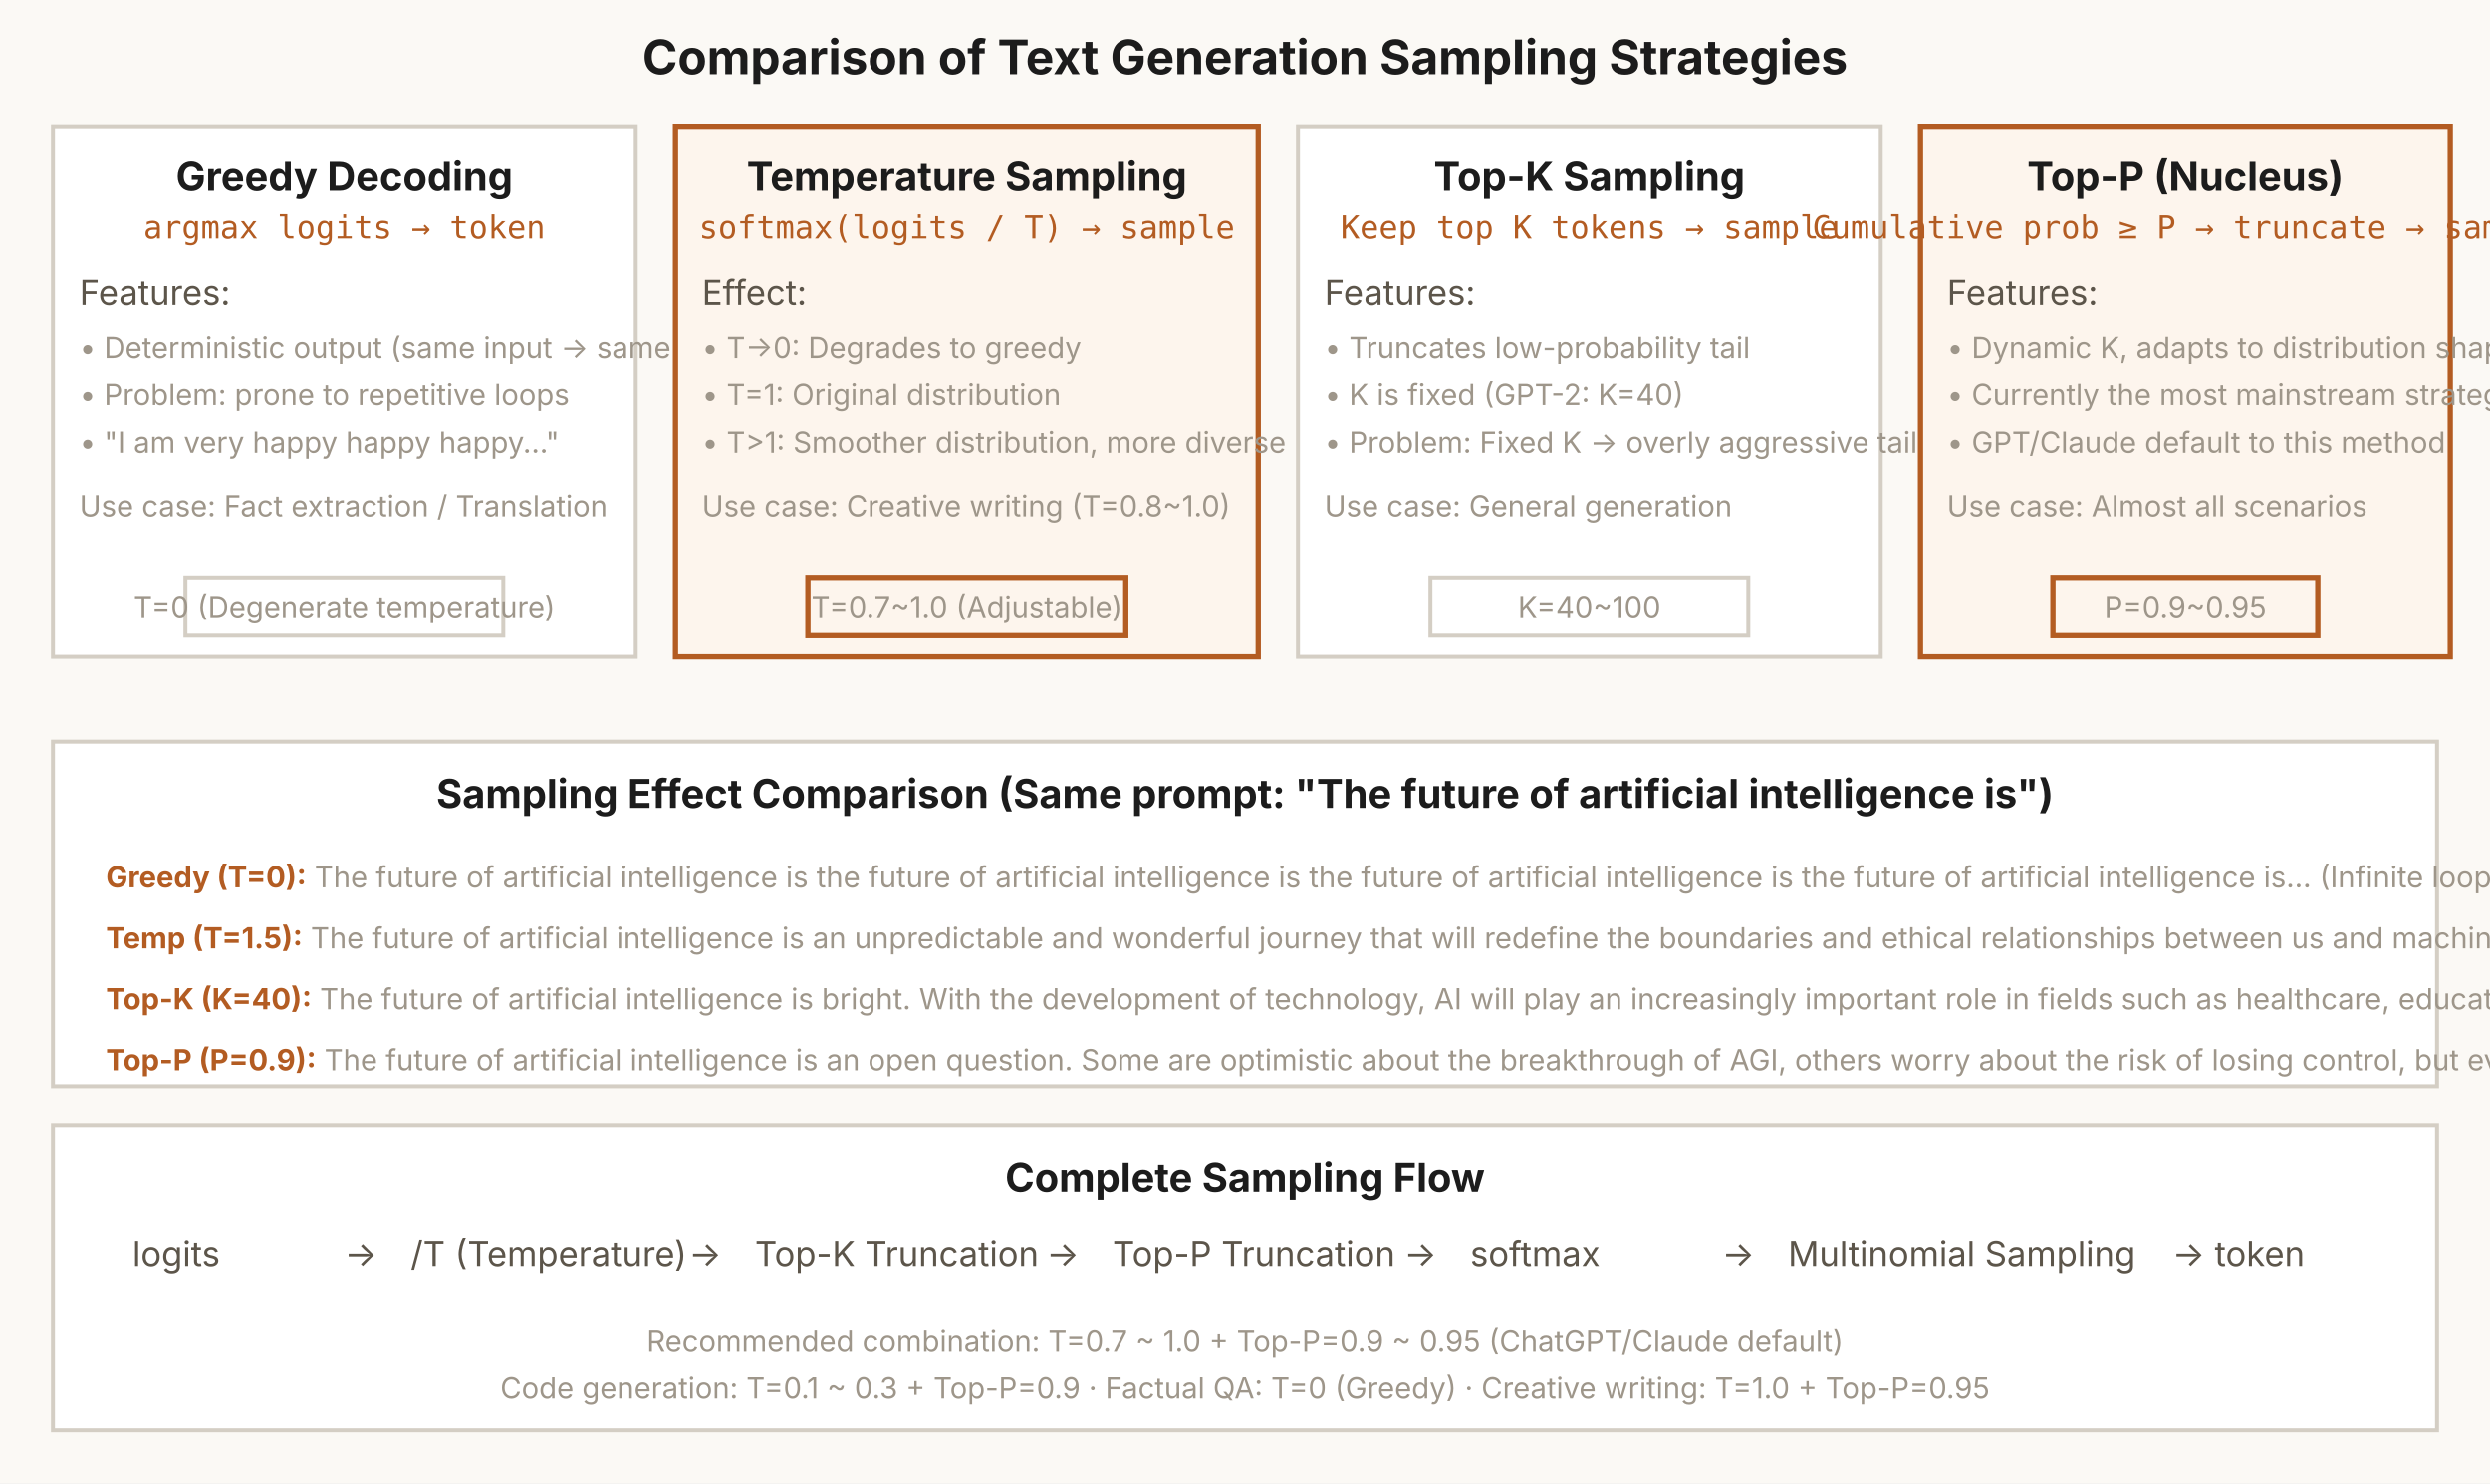
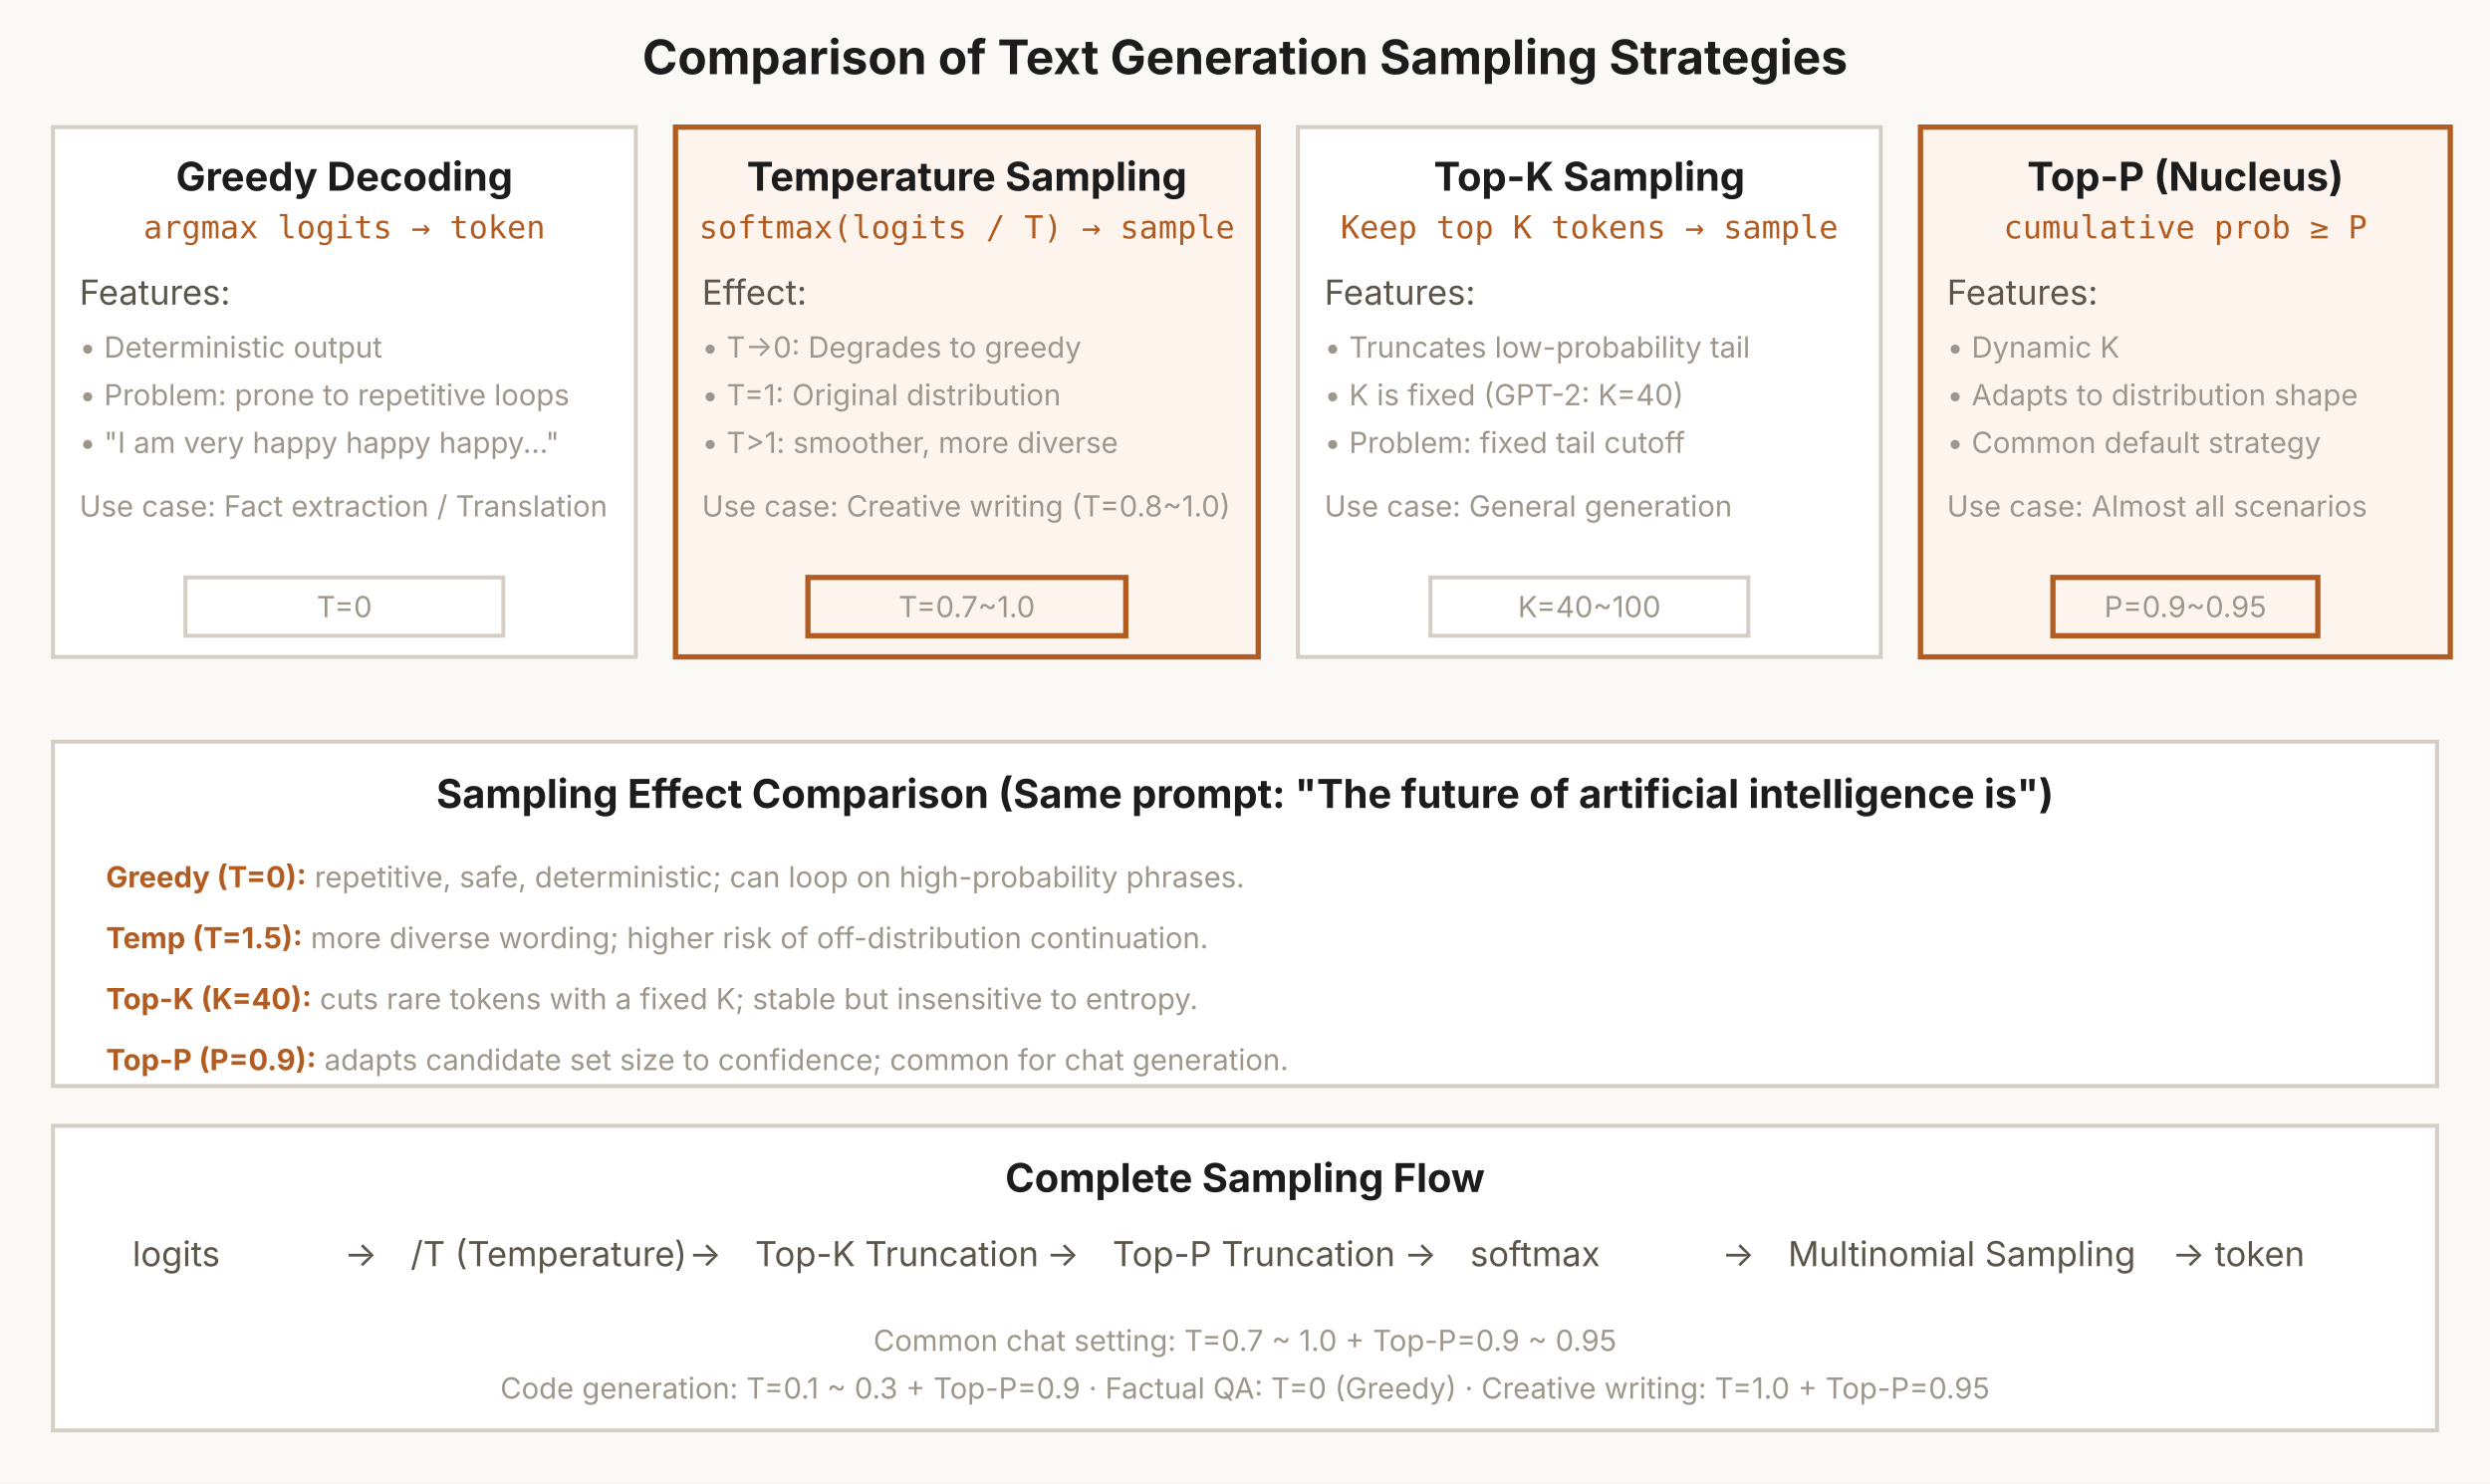
<svg xmlns="http://www.w3.org/2000/svg" viewBox="0 0 940 560" fill="none">
  <defs>
    <style>
      text{font-family:system-ui,-apple-system,sans-serif}
      .bg{fill:#fbf9f5}
      .box{fill:#fff;stroke:#d4cec4;stroke-width:1.5}
      .b2{fill:#fdf5ed;stroke:#b35c22;stroke-width:2}
      .t1{fill:#5c554a;font-size:13px}
      .t2{fill:#1c1c1c;font-size:15px;font-weight:700}
      .t3{fill:#b35c22;font-size:12px;font-family:'JetBrains Mono','Fira Code',monospace}
      .ts{fill:#9e968a;font-size:11px}
    </style>
  </defs>
  <rect class="bg" width="940" height="560" />
  <text class="t2" x="470" y="28" text-anchor="middle" style="font-size:18px">Comparison of Text Generation Sampling Strategies</text>
  <rect class="box" x="20" y="48" width="220" height="200" />
  <text class="t2" x="130" y="72" text-anchor="middle">Greedy Decoding</text>
  <text class="t3" x="130" y="90" text-anchor="middle">argmax logits → token</text>
  <text class="t1" x="30" y="115" text-anchor="start">Features:</text>
-   <text class="ts" x="30" y="135" text-anchor="start">• Deterministic output (same input → same output)</text>
+   <text class="ts" x="30" y="135" text-anchor="start">• Deterministic output</text>
  <text class="ts" x="30" y="153" text-anchor="start">• Problem: prone to repetitive loops</text>
  <text class="ts" x="30" y="171" text-anchor="start">• "I am very happy happy happy..."</text>
  <text class="ts" x="30" y="195" text-anchor="start">Use case: Fact extraction / Translation</text>
  <rect class="box" x="70" y="218" width="120" height="22" />
-   <text class="ts" x="130" y="233" text-anchor="middle">T=0 (Degenerate temperature)</text>
+   <text class="ts" x="130" y="233" text-anchor="middle">T=0</text>
  <rect class="b2" x="255" y="48" width="220" height="200" />
  <text class="t2" x="365" y="72" text-anchor="middle">Temperature Sampling</text>
  <text class="t3" x="365" y="90" text-anchor="middle">softmax(logits / T) → sample</text>
  <text class="t1" x="265" y="115" text-anchor="start">Effect:</text>
  <text class="ts" x="265" y="135" text-anchor="start">• T→0: Degrades to greedy</text>
  <text class="ts" x="265" y="153" text-anchor="start">• T=1: Original distribution</text>
-   <text class="ts" x="265" y="171" text-anchor="start">• T&gt;1: Smoother distribution, more diverse</text>
+   <text class="ts" x="265" y="171" text-anchor="start">• T&gt;1: smoother, more diverse</text>
  <text class="ts" x="265" y="195" text-anchor="start">Use case: Creative writing (T=0.8~1.0)</text>
  <rect class="b2" x="305" y="218" width="120" height="22" />
-   <text class="ts" x="365" y="233" text-anchor="middle">T=0.7~1.0 (Adjustable)</text>
+   <text class="ts" x="365" y="233" text-anchor="middle">T=0.7~1.0</text>
  <rect class="box" x="490" y="48" width="220" height="200" />
  <text class="t2" x="600" y="72" text-anchor="middle">Top-K Sampling</text>
  <text class="t3" x="600" y="90" text-anchor="middle">Keep top K tokens → sample</text>
  <text class="t1" x="500" y="115" text-anchor="start">Features:</text>
  <text class="ts" x="500" y="135" text-anchor="start">• Truncates low-probability tail</text>
  <text class="ts" x="500" y="153" text-anchor="start">• K is fixed (GPT-2: K=40)</text>
-   <text class="ts" x="500" y="171" text-anchor="start">• Problem: Fixed K → overly aggressive tail truncation</text>
+   <text class="ts" x="500" y="171" text-anchor="start">• Problem: fixed tail cutoff</text>
  <text class="ts" x="500" y="195" text-anchor="start">Use case: General generation</text>
  <rect class="box" x="540" y="218" width="120" height="22" />
  <text class="ts" x="600" y="233" text-anchor="middle">K=40~100</text>
  <rect class="b2" x="725" y="48" width="200" height="200" />
  <text class="t2" x="825" y="72" text-anchor="middle">Top-P (Nucleus)</text>
-   <text class="t3" x="825" y="90" text-anchor="middle">Cumulative prob ≥ P → truncate → sample</text>
+   <text class="t3" x="825" y="90" text-anchor="middle">cumulative prob ≥ P</text>
  <text class="t1" x="735" y="115" text-anchor="start">Features:</text>
-   <text class="ts" x="735" y="135" text-anchor="start">• Dynamic K, adapts to distribution shape</text>
-   <text class="ts" x="735" y="153" text-anchor="start">• Currently the most mainstream strategy</text>
-   <text class="ts" x="735" y="171" text-anchor="start">• GPT/Claude default to this method</text>
+   <text class="ts" x="735" y="135" text-anchor="start">• Dynamic K</text>
+   <text class="ts" x="735" y="153" text-anchor="start">• Adapts to distribution shape</text>
+   <text class="ts" x="735" y="171" text-anchor="start">• Common default strategy</text>
  <text class="ts" x="735" y="195" text-anchor="start">Use case: Almost all scenarios</text>
  <rect class="b2" x="775" y="218" width="100" height="22" />
  <text class="ts" x="825" y="233" text-anchor="middle">P=0.9~0.95</text>
  <rect class="box" x="20" y="280" width="900" height="130" />
  <text class="t2" x="470" y="305" text-anchor="middle">Sampling Effect Comparison (Same prompt: "The future of artificial intelligence is")</text>
  <g font-size="12">
    <text class="ts" x="40" y="335" text-anchor="start">
-       <tspan font-weight="700" fill="#b35c22">Greedy (T=0):</tspan>  The future of artificial intelligence is the future of artificial intelligence is the future of artificial intelligence is the future of artificial intelligence is... (Infinite loop)</text>
+       <tspan font-weight="700" fill="#b35c22">Greedy (T=0):</tspan> repetitive, safe, deterministic; can loop on high-probability phrases.</text>
    <text class="ts" x="40" y="358" text-anchor="start">
-       <tspan font-weight="700" fill="#b35c22">Temp (T=1.5):</tspan>  The future of artificial intelligence is an unpredictable and wonderful journey that will redefine the boundaries and ethical relationships between us and machines.</text>
+       <tspan font-weight="700" fill="#b35c22">Temp (T=1.5):</tspan> more diverse wording; higher risk of off-distribution continuation.</text>
    <text class="ts" x="40" y="381" text-anchor="start">
-       <tspan font-weight="700" fill="#b35c22">Top-K (K=40):</tspan> The future of artificial intelligence is bright. With the development of technology, AI will play an increasingly important role in fields such as healthcare, education, and transportation.</text>
+       <tspan font-weight="700" fill="#b35c22">Top-K (K=40):</tspan> cuts rare tokens with a fixed K; stable but insensitive to entropy.</text>
    <text class="ts" x="40" y="404" text-anchor="start">
-       <tspan font-weight="700" fill="#b35c22">Top-P (P=0.9):</tspan> The future of artificial intelligence is an open question. Some are optimistic about the breakthrough of AGI, others worry about the risk of losing control, but everyone agrees — change has begun.</text>
+       <tspan font-weight="700" fill="#b35c22">Top-P (P=0.9):</tspan> adapts candidate set size to confidence; common for chat generation.</text>
  </g>
  <rect class="box" x="20" y="425" width="900" height="115" />
  <text class="t2" x="470" y="450" text-anchor="middle">Complete Sampling Flow</text>
  <g font-size="13">
    <text class="t1" x="50" y="478" text-anchor="start">logits</text>
    <text class="t1" x="130" y="478" text-anchor="start">→</text>
    <text class="t1" x="155" y="478" text-anchor="start">/T (Temperature)</text>
    <text class="t1" x="260" y="478" text-anchor="start">→</text>
    <text class="t1" x="285" y="478" text-anchor="start">Top-K Truncation</text>
    <text class="t1" x="395" y="478" text-anchor="start">→</text>
    <text class="t1" x="420" y="478" text-anchor="start">Top-P Truncation</text>
    <text class="t1" x="530" y="478" text-anchor="start">→</text>
    <text class="t1" x="555" y="478" text-anchor="start">softmax</text>
    <text class="t1" x="650" y="478" text-anchor="start">→</text>
    <text class="t1" x="675" y="478" text-anchor="start">Multinomial Sampling</text>
    <text class="t1" x="820" y="478" text-anchor="start">→ token</text>
  </g>
-   <text class="ts" x="470" y="510" text-anchor="middle">Recommended combination: T=0.7 ~ 1.0 + Top-P=0.9 ~ 0.95 (ChatGPT/Claude default)</text>
+   <text class="ts" x="470" y="510" text-anchor="middle">Common chat setting: T=0.7 ~ 1.0 + Top-P=0.9 ~ 0.95</text>
  <text class="ts" x="470" y="528" text-anchor="middle">Code generation: T=0.1 ~ 0.3 + Top-P=0.9 · Factual QA: T=0 (Greedy) · Creative writing: T=1.0 + Top-P=0.95</text>
</svg>
